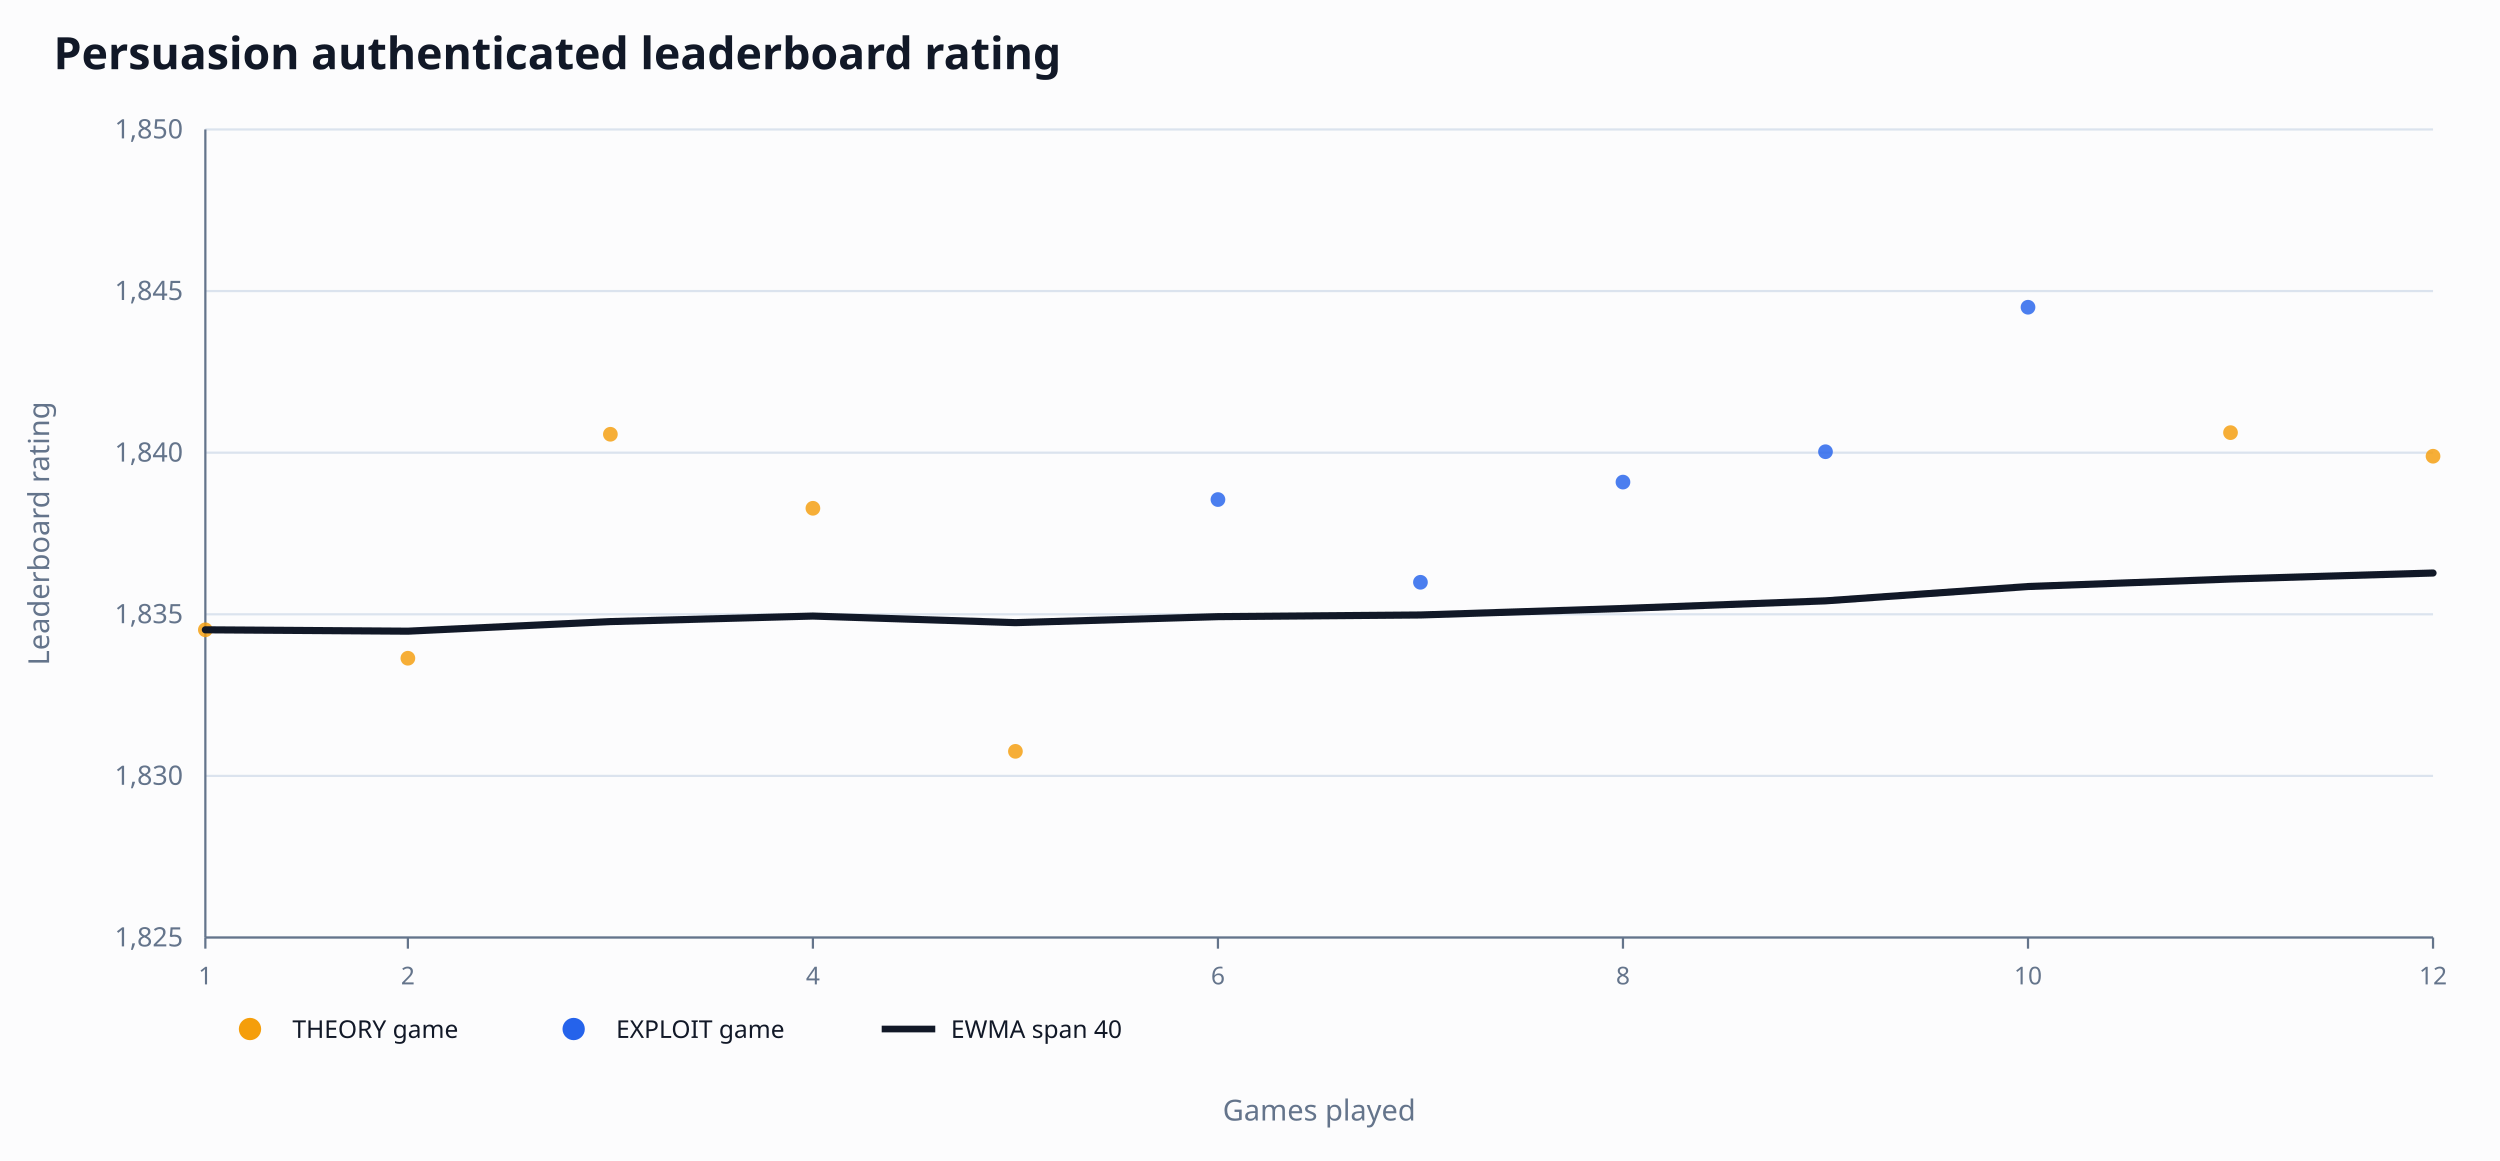
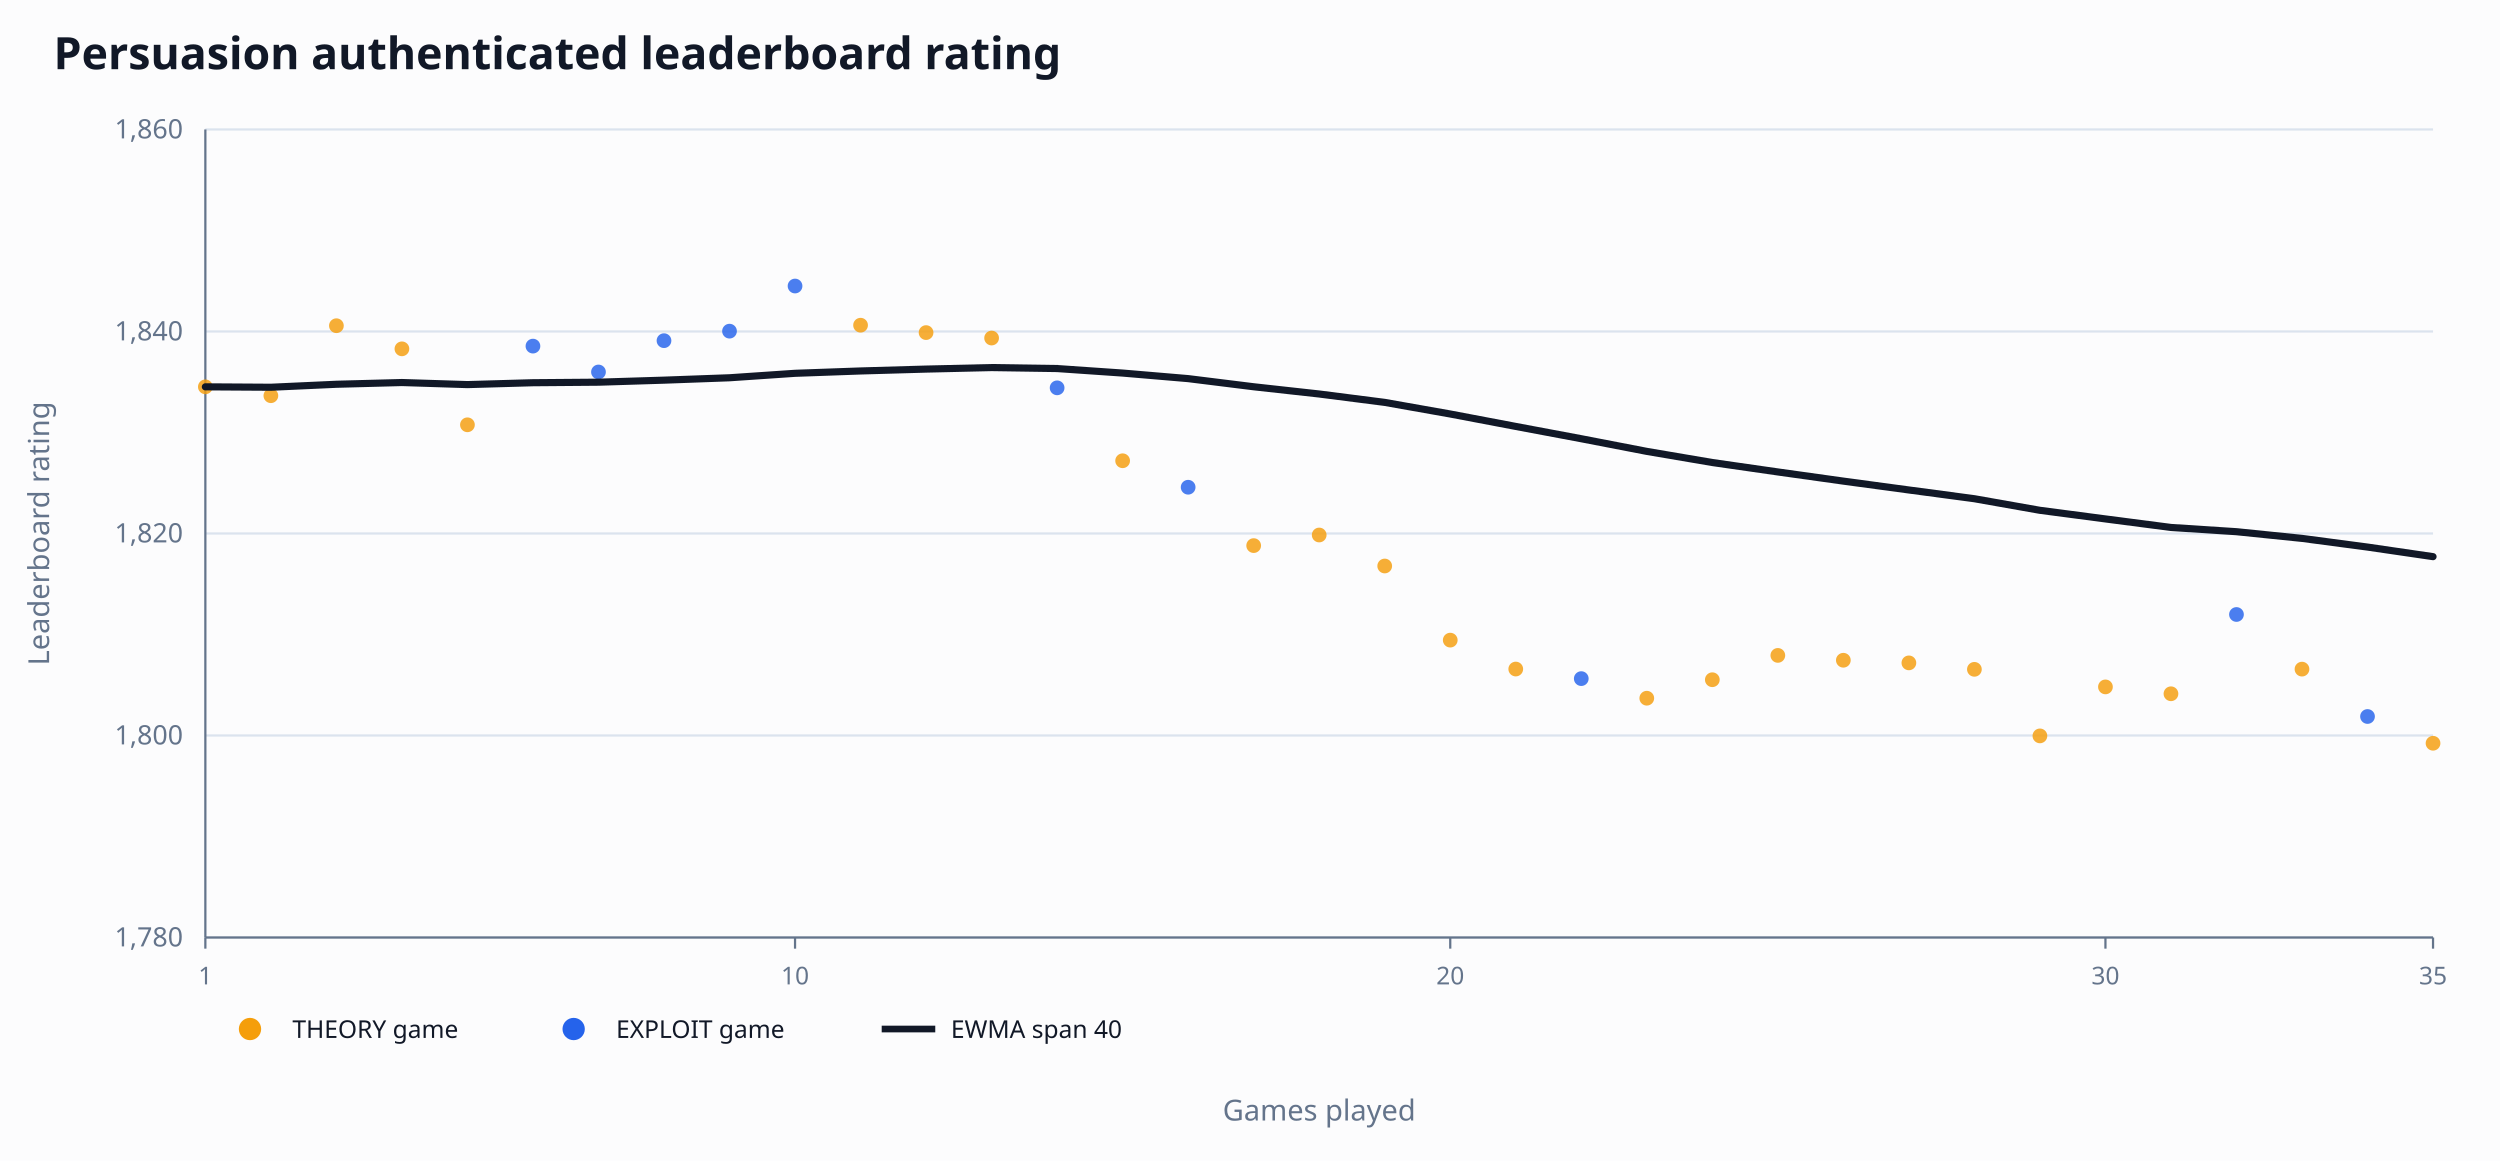
<svg xmlns="http://www.w3.org/2000/svg" width="1120" height="520" viewBox="0 0 1120 520">
  <rect width="100%" height="100%" fill="#fcfcfd" />
  <text x="24" y="31" font-family="system-ui,sans-serif" font-size="20" font-weight="700" fill="#111827">Persuasion authenticated leaderboard rating</text>
  <line x1="92" y1="420.00" x2="1090" y2="420.00" stroke="#dbe3ee" stroke-width="1" />
-   <text x="82" y="424.00" text-anchor="end" font-family="system-ui,sans-serif" font-size="12" fill="#64748b">1,825</text>
-   <line x1="92" y1="347.60" x2="1090" y2="347.60" stroke="#dbe3ee" stroke-width="1" />
-   <text x="82" y="351.60" text-anchor="end" font-family="system-ui,sans-serif" font-size="12" fill="#64748b">1,830</text>
-   <line x1="92" y1="275.20" x2="1090" y2="275.20" stroke="#dbe3ee" stroke-width="1" />
-   <text x="82" y="279.20" text-anchor="end" font-family="system-ui,sans-serif" font-size="12" fill="#64748b">1,835</text>
-   <line x1="92" y1="202.80" x2="1090" y2="202.80" stroke="#dbe3ee" stroke-width="1" />
-   <text x="82" y="206.80" text-anchor="end" font-family="system-ui,sans-serif" font-size="12" fill="#64748b">1,840</text>
-   <line x1="92" y1="130.40" x2="1090" y2="130.40" stroke="#dbe3ee" stroke-width="1" />
-   <text x="82" y="134.40" text-anchor="end" font-family="system-ui,sans-serif" font-size="12" fill="#64748b">1,845</text>
+   <text x="82" y="424.00" text-anchor="end" font-family="system-ui,sans-serif" font-size="12" fill="#64748b">1,780</text>
+   <line x1="92" y1="329.50" x2="1090" y2="329.50" stroke="#dbe3ee" stroke-width="1" />
+   <text x="82" y="333.50" text-anchor="end" font-family="system-ui,sans-serif" font-size="12" fill="#64748b">1,800</text>
+   <line x1="92" y1="239.00" x2="1090" y2="239.00" stroke="#dbe3ee" stroke-width="1" />
+   <text x="82" y="243.00" text-anchor="end" font-family="system-ui,sans-serif" font-size="12" fill="#64748b">1,820</text>
+   <line x1="92" y1="148.50" x2="1090" y2="148.50" stroke="#dbe3ee" stroke-width="1" />
+   <text x="82" y="152.50" text-anchor="end" font-family="system-ui,sans-serif" font-size="12" fill="#64748b">1,840</text>
  <line x1="92" y1="58.00" x2="1090" y2="58.00" stroke="#dbe3ee" stroke-width="1" />
-   <text x="82" y="62.00" text-anchor="end" font-family="system-ui,sans-serif" font-size="12" fill="#64748b">1,850</text>
+   <text x="82" y="62.00" text-anchor="end" font-family="system-ui,sans-serif" font-size="12" fill="#64748b">1,860</text>
  <line x1="92.00" y1="420" x2="92.00" y2="425" stroke="#64748b" />
  <text x="92.00" y="441" text-anchor="middle" font-family="system-ui,sans-serif" font-size="11" fill="#64748b">1</text>
-   <line x1="182.73" y1="420" x2="182.73" y2="425" stroke="#64748b" />
-   <text x="182.73" y="441" text-anchor="middle" font-family="system-ui,sans-serif" font-size="11" fill="#64748b">2</text>
-   <line x1="364.18" y1="420" x2="364.18" y2="425" stroke="#64748b" />
-   <text x="364.18" y="441" text-anchor="middle" font-family="system-ui,sans-serif" font-size="11" fill="#64748b">4</text>
-   <line x1="545.64" y1="420" x2="545.64" y2="425" stroke="#64748b" />
-   <text x="545.64" y="441" text-anchor="middle" font-family="system-ui,sans-serif" font-size="11" fill="#64748b">6</text>
-   <line x1="727.09" y1="420" x2="727.09" y2="425" stroke="#64748b" />
-   <text x="727.09" y="441" text-anchor="middle" font-family="system-ui,sans-serif" font-size="11" fill="#64748b">8</text>
-   <line x1="908.55" y1="420" x2="908.55" y2="425" stroke="#64748b" />
-   <text x="908.55" y="441" text-anchor="middle" font-family="system-ui,sans-serif" font-size="11" fill="#64748b">10</text>
+   <line x1="356.18" y1="420" x2="356.18" y2="425" stroke="#64748b" />
+   <text x="356.18" y="441" text-anchor="middle" font-family="system-ui,sans-serif" font-size="11" fill="#64748b">10</text>
+   <line x1="649.71" y1="420" x2="649.71" y2="425" stroke="#64748b" />
+   <text x="649.71" y="441" text-anchor="middle" font-family="system-ui,sans-serif" font-size="11" fill="#64748b">20</text>
+   <line x1="943.24" y1="420" x2="943.24" y2="425" stroke="#64748b" />
+   <text x="943.24" y="441" text-anchor="middle" font-family="system-ui,sans-serif" font-size="11" fill="#64748b">30</text>
  <line x1="1090.00" y1="420" x2="1090.00" y2="425" stroke="#64748b" />
-   <text x="1090.00" y="441" text-anchor="middle" font-family="system-ui,sans-serif" font-size="11" fill="#64748b">12</text>
+   <text x="1090.00" y="441" text-anchor="middle" font-family="system-ui,sans-serif" font-size="11" fill="#64748b">35</text>
  <line x1="92" y1="58" x2="92" y2="420" stroke="#64748b" />
  <line x1="92" y1="420" x2="1090" y2="420" stroke="#64748b" />
  <text x="591.00" y="502" text-anchor="middle" font-family="system-ui,sans-serif" font-size="13" fill="#64748b">Games played</text>
  <text x="22" y="239.00" text-anchor="middle" transform="rotate(-90 22 239.00)" font-family="system-ui,sans-serif" font-size="13" fill="#64748b">Leaderboard rating</text>
-   <circle cx="92.00" cy="282.15" r="3.3" fill="#f59e0b" opacity="0.82" />
-   <circle cx="182.73" cy="294.89" r="3.3" fill="#f59e0b" opacity="0.82" />
-   <circle cx="273.45" cy="194.55" r="3.3" fill="#f59e0b" opacity="0.82" />
-   <circle cx="364.18" cy="227.71" r="3.3" fill="#f59e0b" opacity="0.82" />
-   <circle cx="454.91" cy="336.60" r="3.3" fill="#f59e0b" opacity="0.82" />
-   <circle cx="545.64" cy="223.80" r="3.3" fill="#2563eb" opacity="0.82" />
-   <circle cx="636.36" cy="260.86" r="3.3" fill="#2563eb" opacity="0.82" />
-   <circle cx="727.09" cy="215.98" r="3.3" fill="#2563eb" opacity="0.82" />
-   <circle cx="817.82" cy="202.37" r="3.3" fill="#2563eb" opacity="0.82" />
-   <circle cx="908.55" cy="137.64" r="3.3" fill="#2563eb" opacity="0.82" />
-   <circle cx="999.27" cy="193.82" r="3.3" fill="#f59e0b" opacity="0.82" />
-   <circle cx="1090.00" cy="204.39" r="3.3" fill="#f59e0b" opacity="0.82" />
-   <polyline points="92.00,282.15 182.73,282.77 273.45,278.47 364.18,275.99 454.91,278.95 545.64,276.26 636.36,275.51 727.09,272.60 817.82,269.18 908.55,262.76 999.27,259.40 1090.00,256.71" fill="none" stroke="#111827" stroke-width="3.2" stroke-linejoin="round" stroke-linecap="round" />
+   <circle cx="92.00" cy="173.30" r="3.3" fill="#f59e0b" opacity="0.82" />
+   <circle cx="121.35" cy="177.28" r="3.3" fill="#f59e0b" opacity="0.82" />
+   <circle cx="150.71" cy="145.92" r="3.3" fill="#f59e0b" opacity="0.82" />
+   <circle cx="180.06" cy="156.28" r="3.3" fill="#f59e0b" opacity="0.82" />
+   <circle cx="209.41" cy="190.31" r="3.3" fill="#f59e0b" opacity="0.82" />
+   <circle cx="238.76" cy="155.06" r="3.3" fill="#2563eb" opacity="0.82" />
+   <circle cx="268.12" cy="166.65" r="3.3" fill="#2563eb" opacity="0.82" />
+   <circle cx="297.47" cy="152.62" r="3.3" fill="#2563eb" opacity="0.82" />
+   <circle cx="326.82" cy="148.36" r="3.3" fill="#2563eb" opacity="0.82" />
+   <circle cx="356.18" cy="128.14" r="3.3" fill="#2563eb" opacity="0.82" />
+   <circle cx="385.53" cy="145.69" r="3.3" fill="#f59e0b" opacity="0.82" />
+   <circle cx="414.88" cy="149.00" r="3.3" fill="#f59e0b" opacity="0.82" />
+   <circle cx="444.24" cy="151.44" r="3.3" fill="#f59e0b" opacity="0.82" />
+   <circle cx="473.59" cy="173.75" r="3.3" fill="#2563eb" opacity="0.82" />
+   <circle cx="502.94" cy="206.42" r="3.3" fill="#f59e0b" opacity="0.82" />
+   <circle cx="532.29" cy="218.28" r="3.3" fill="#2563eb" opacity="0.82" />
+   <circle cx="561.65" cy="244.43" r="3.3" fill="#f59e0b" opacity="0.82" />
+   <circle cx="591.00" cy="239.68" r="3.3" fill="#f59e0b" opacity="0.82" />
+   <circle cx="620.35" cy="253.57" r="3.3" fill="#f59e0b" opacity="0.82" />
+   <circle cx="649.71" cy="286.78" r="3.3" fill="#f59e0b" opacity="0.82" />
+   <circle cx="679.06" cy="299.73" r="3.3" fill="#f59e0b" opacity="0.82" />
+   <circle cx="708.41" cy="304.02" r="3.3" fill="#2563eb" opacity="0.82" />
+   <circle cx="737.76" cy="312.80" r="3.3" fill="#f59e0b" opacity="0.82" />
+   <circle cx="767.12" cy="304.52" r="3.3" fill="#f59e0b" opacity="0.82" />
+   <circle cx="796.47" cy="293.62" r="3.3" fill="#f59e0b" opacity="0.82" />
+   <circle cx="825.82" cy="295.79" r="3.3" fill="#f59e0b" opacity="0.82" />
+   <circle cx="855.18" cy="296.97" r="3.3" fill="#f59e0b" opacity="0.82" />
+   <circle cx="884.53" cy="299.86" r="3.3" fill="#f59e0b" opacity="0.82" />
+   <circle cx="913.88" cy="329.68" r="3.3" fill="#f59e0b" opacity="0.82" />
+   <circle cx="943.24" cy="307.73" r="3.3" fill="#f59e0b" opacity="0.82" />
+   <circle cx="972.59" cy="310.81" r="3.3" fill="#f59e0b" opacity="0.82" />
+   <circle cx="1001.94" cy="275.29" r="3.3" fill="#2563eb" opacity="0.82" />
+   <circle cx="1031.29" cy="299.77" r="3.3" fill="#f59e0b" opacity="0.82" />
+   <circle cx="1060.65" cy="320.99" r="3.3" fill="#2563eb" opacity="0.82" />
+   <circle cx="1090.00" cy="332.98" r="3.3" fill="#f59e0b" opacity="0.82" />
+   <polyline points="92.00,173.30 121.35,173.49 150.71,172.15 180.06,171.37 209.41,172.30 238.76,171.46 268.12,171.22 297.47,170.31 326.82,169.24 356.18,167.24 385.53,166.19 414.88,165.35 444.24,164.67 473.59,165.11 502.94,167.13 532.29,169.62 561.65,173.27 591.00,176.51 620.35,180.27 649.71,185.47 679.06,191.04 708.41,196.55 737.76,202.22 767.12,207.21 796.47,211.43 825.82,215.54 855.18,219.51 884.53,223.43 913.88,228.62 943.24,232.48 972.59,236.30 1001.94,238.20 1031.29,241.20 1060.65,245.09 1090.00,249.38" fill="none" stroke="#111827" stroke-width="3.2" stroke-linejoin="round" stroke-linecap="round" />
  <circle cx="112" cy="461" r="5" fill="#f59e0b" />
  <text x="131" y="465" font-family="system-ui,sans-serif" font-size="11" fill="#111827">THEORY game</text>
  <circle cx="257" cy="461" r="5" fill="#2563eb" />
  <text x="276" y="465" font-family="system-ui,sans-serif" font-size="11" fill="#111827">EXPLOIT game</text>
  <line x1="395" y1="461" x2="419" y2="461" stroke="#111827" stroke-width="3" />
  <text x="426" y="465" font-family="system-ui,sans-serif" font-size="11" fill="#111827">EWMA span 40</text>
</svg>
